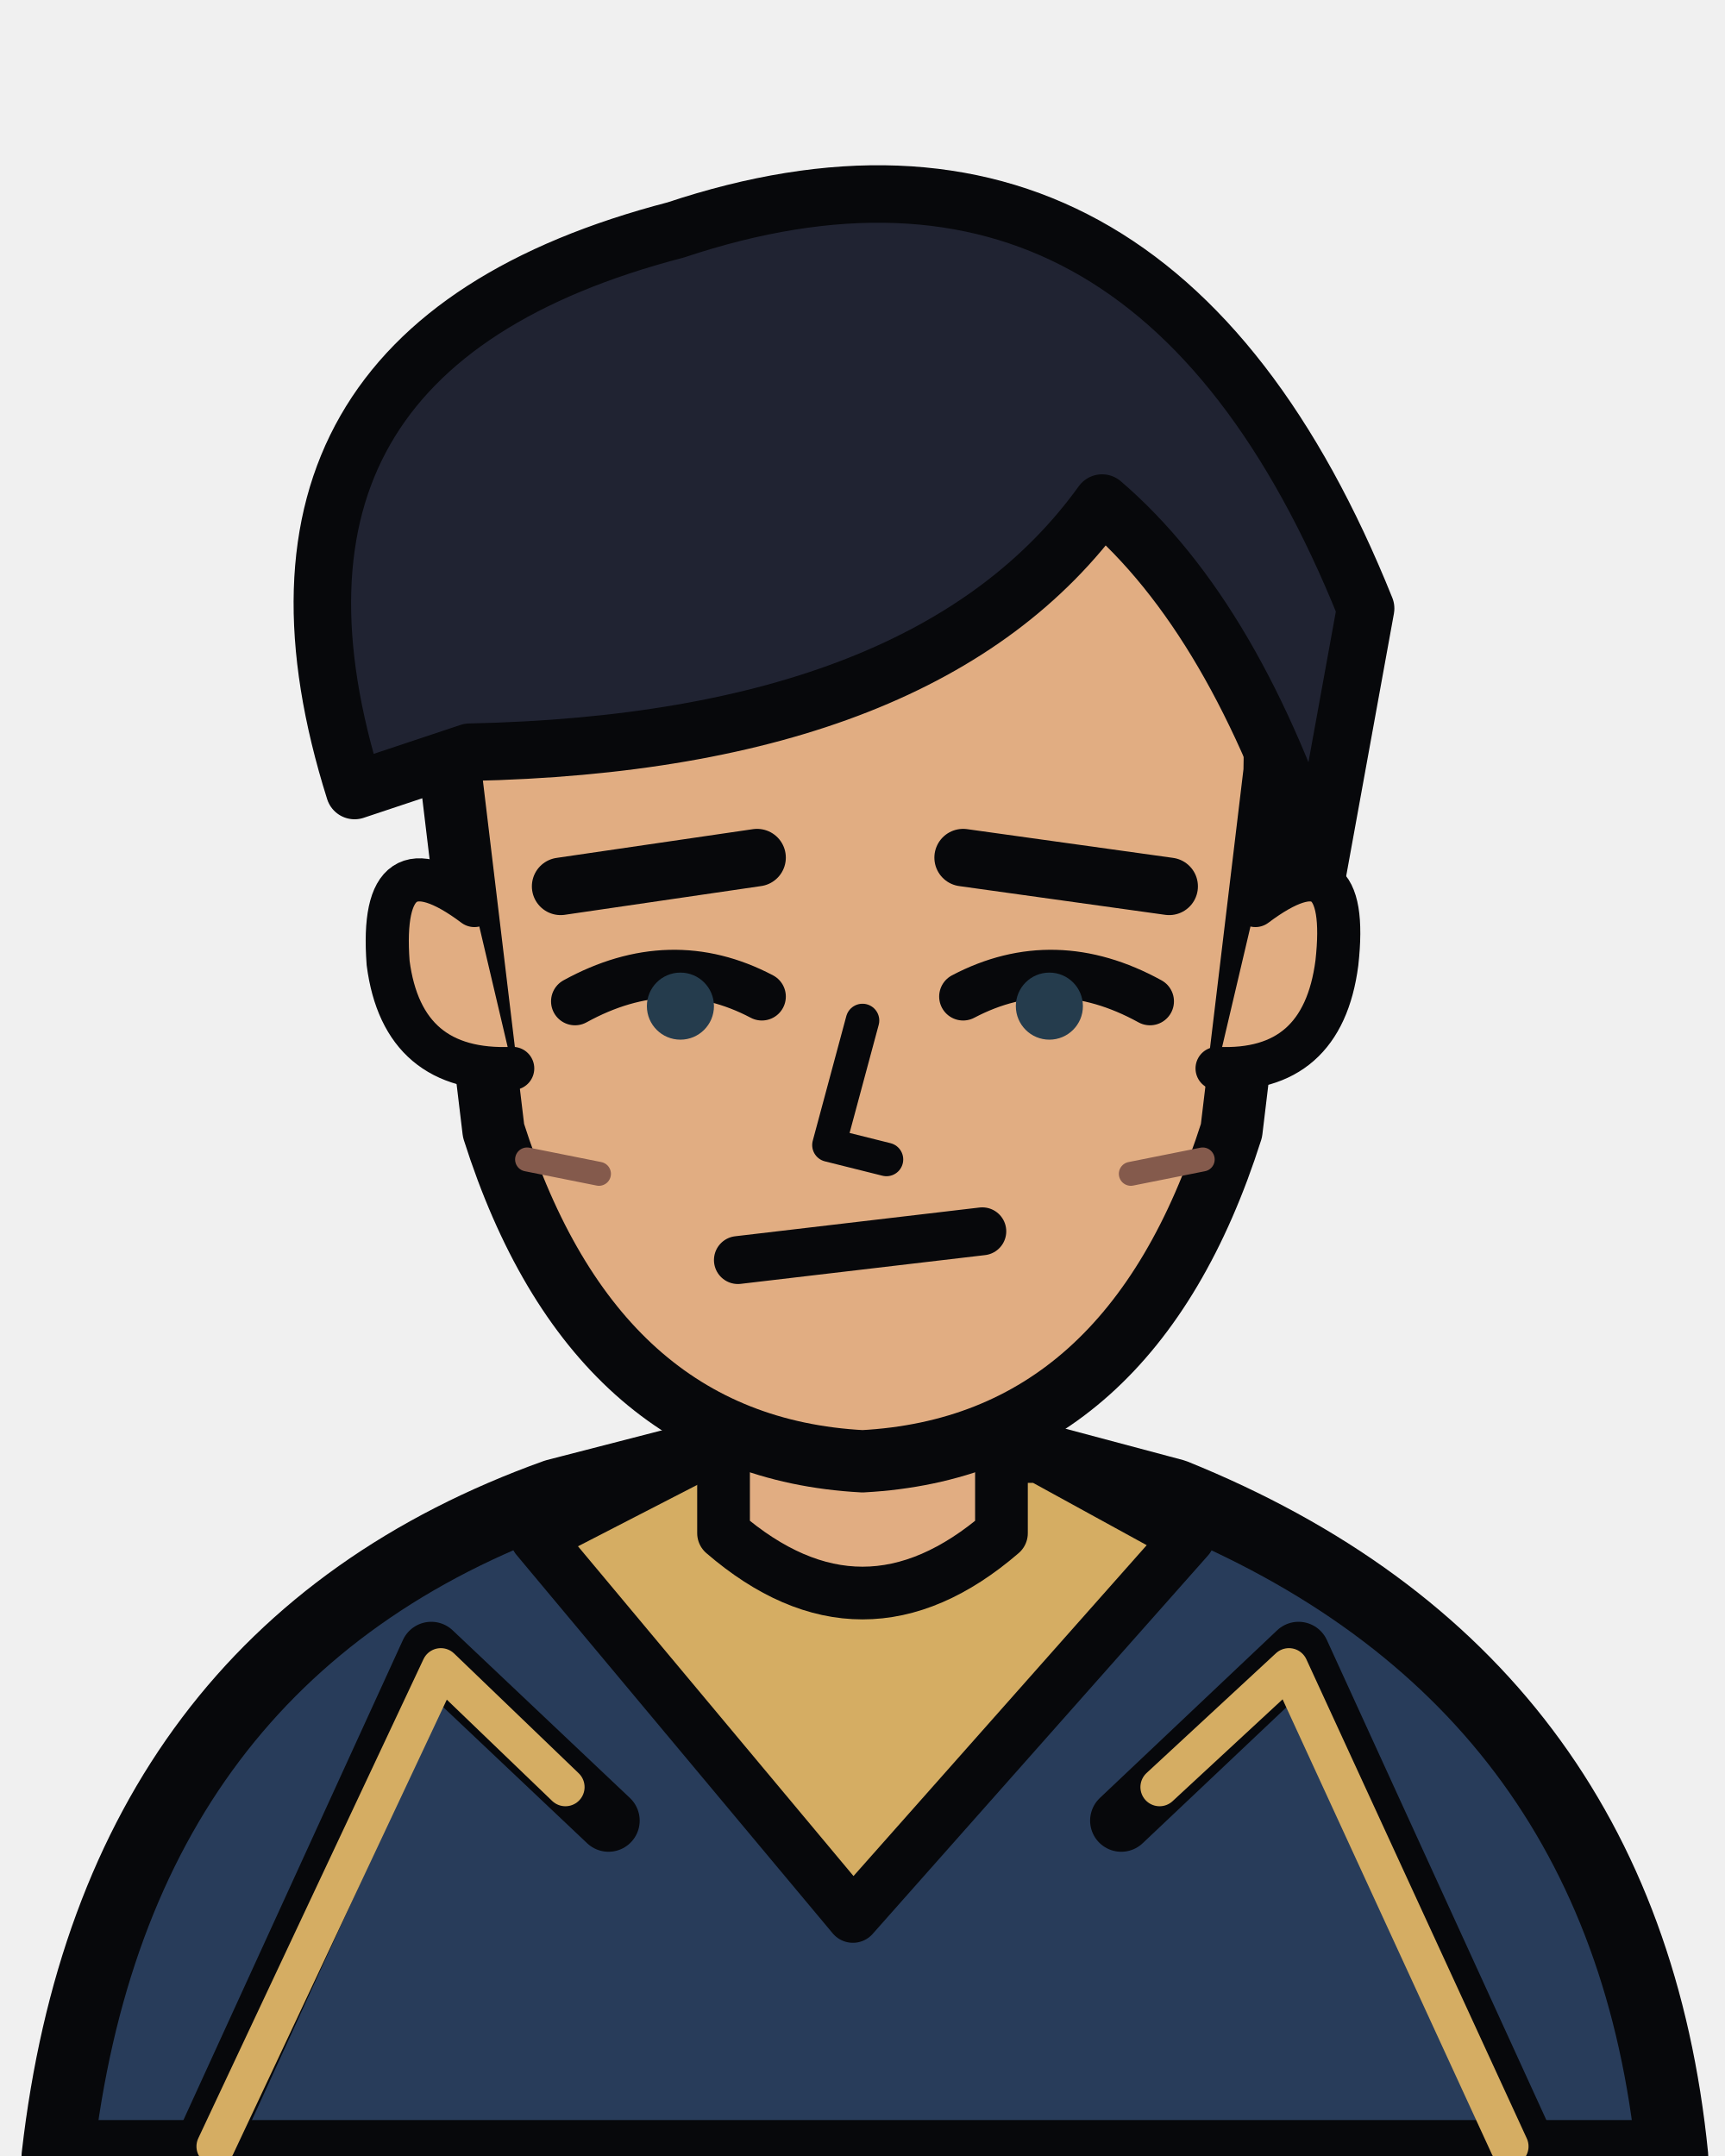
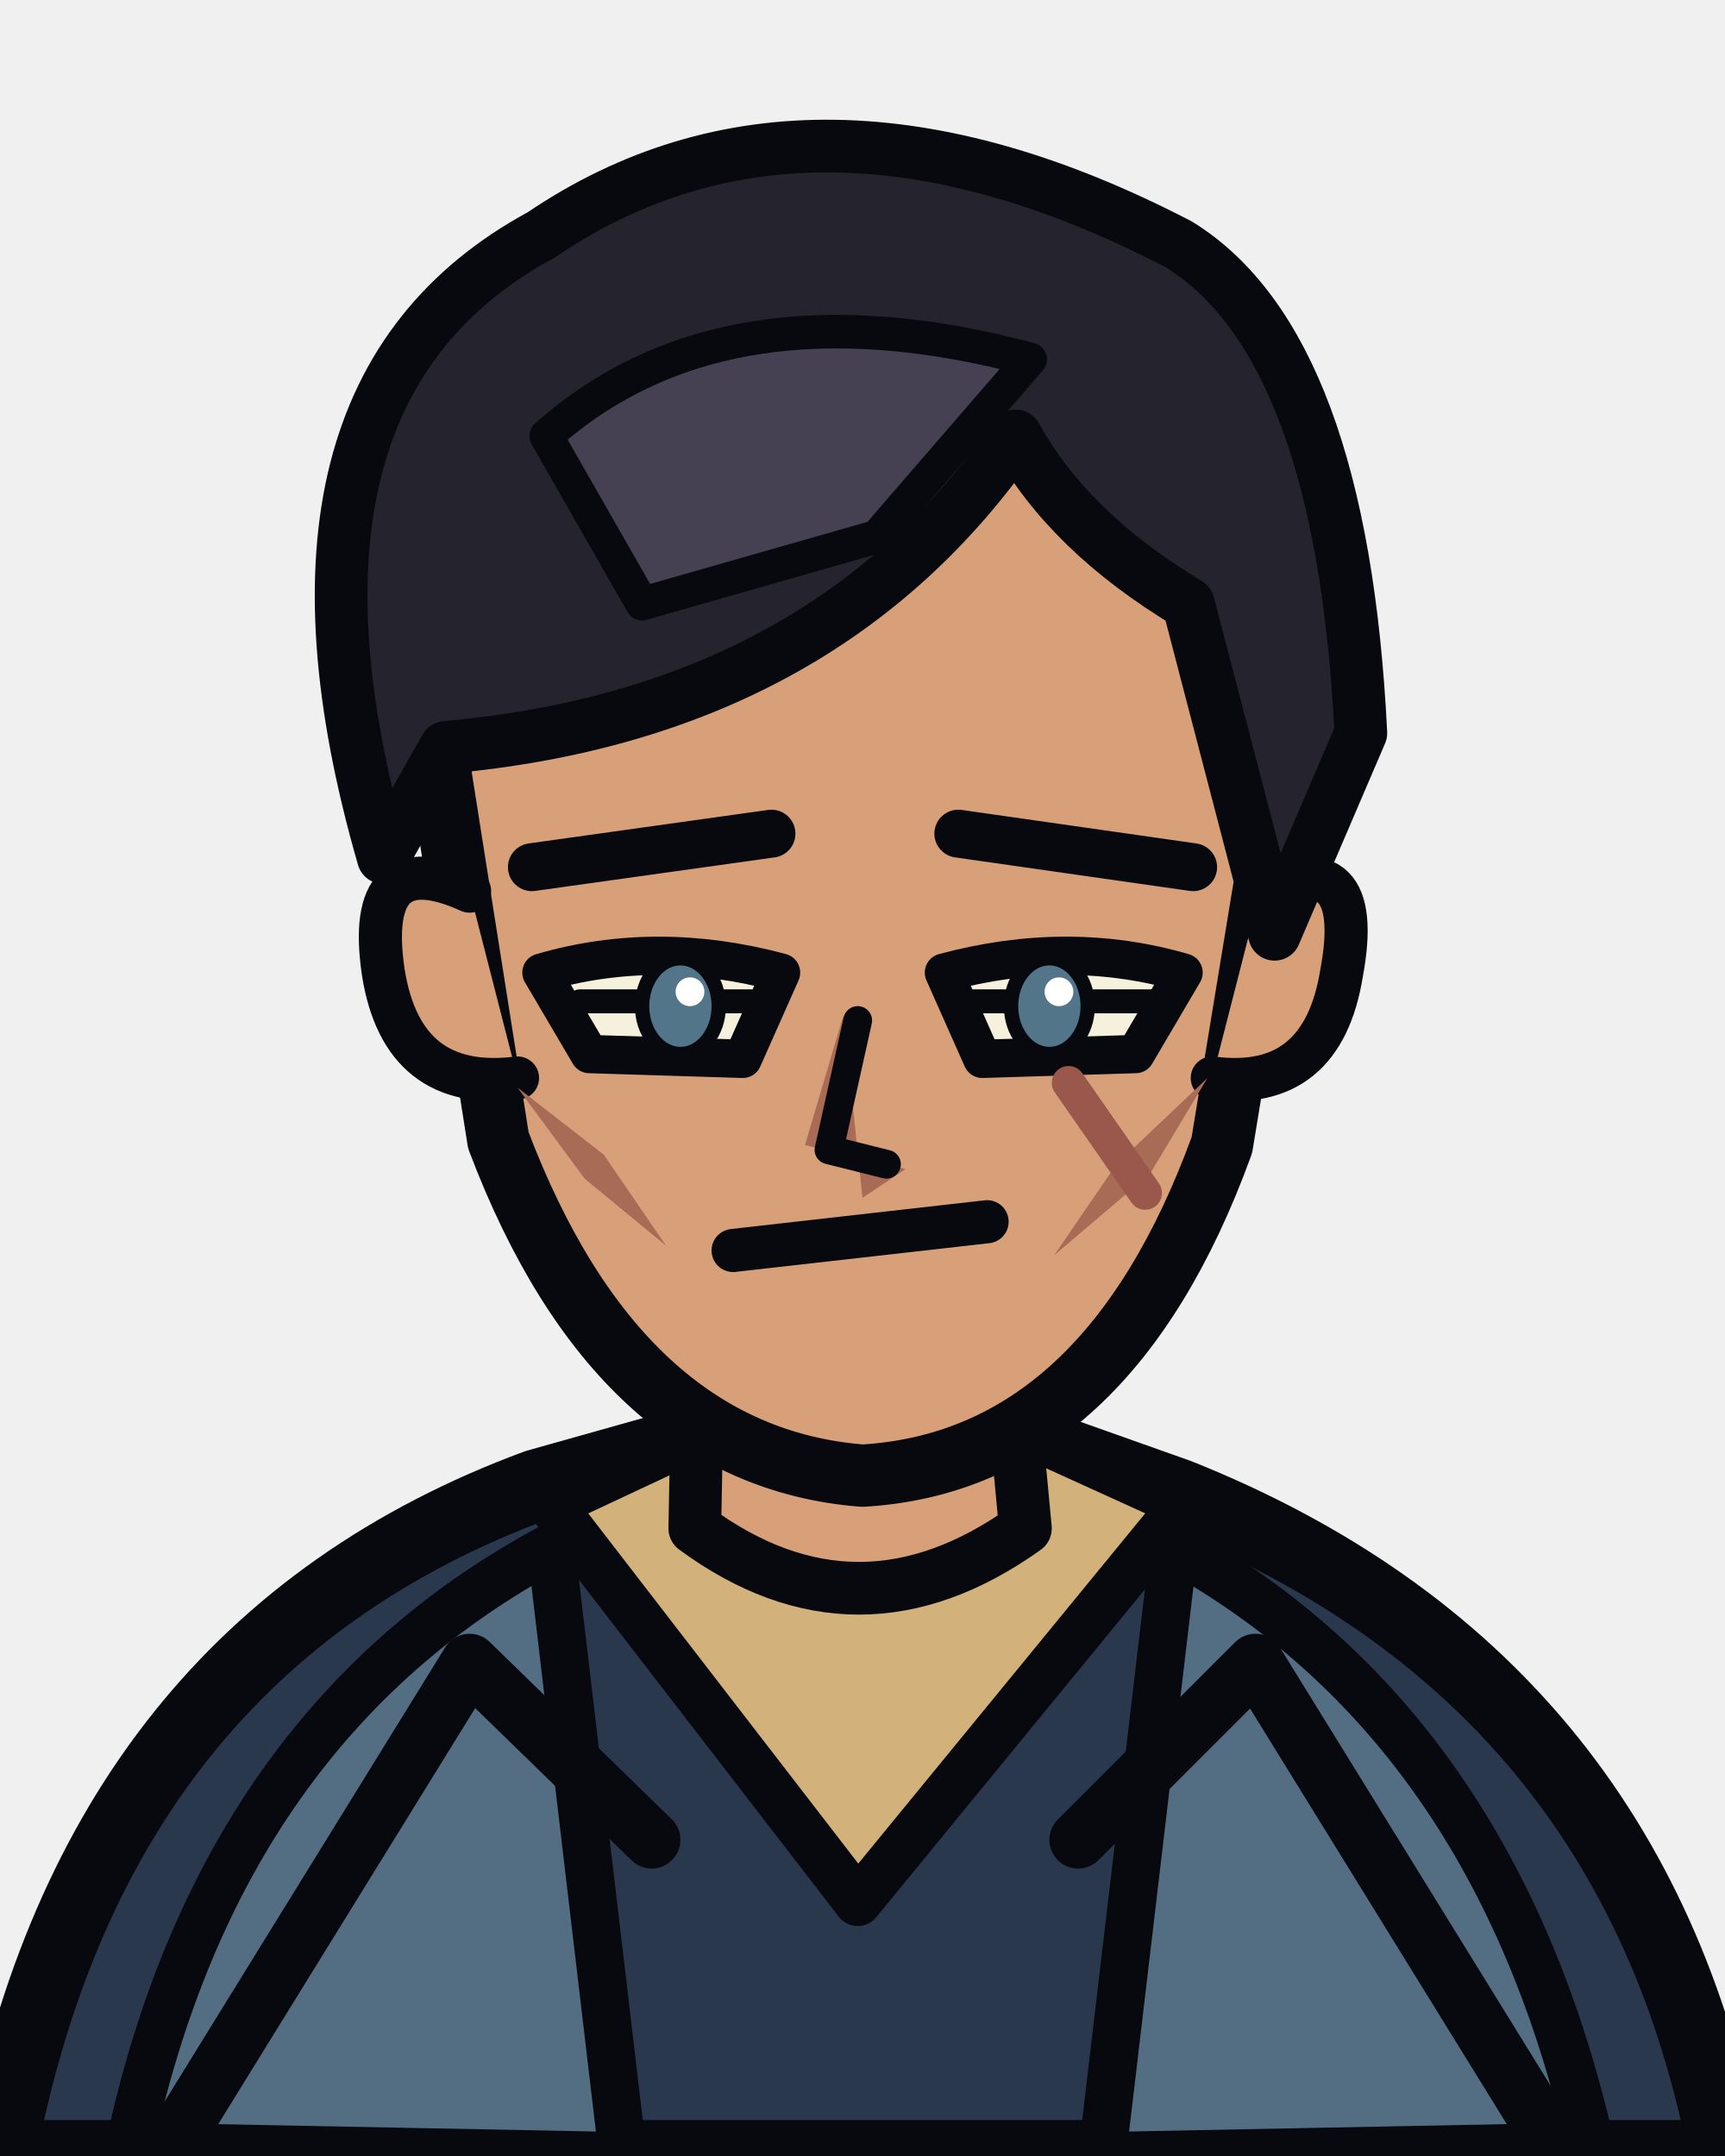
- <svg xmlns="http://www.w3.org/2000/svg" width="360" height="450" viewBox="0 0 360 450" role="img" aria-label="mara tense expression">
+ <svg xmlns="http://www.w3.org/2000/svg" viewBox="0 0 360 450" width="360" height="450" role="img" aria-label="mara tense dramatic portrait">
  <g stroke-linejoin="round" stroke-linecap="round">
-     <path d="M12 450Q24 345 116 312L147 304H215L245 312Q339 350 349 450Z" fill="#283c5a" stroke="#07080b" stroke-width="15" />
-     <path d="M112 321L178 400L248 321L217 304H145Z" fill="#d5ad63" stroke="#07080b" stroke-width="11" />
-     <path d="M151 271V320Q180 345 209 320V271Z" fill="#e1ad82" stroke="#07080b" stroke-width="11" />
-     <path d="M94 161Q92 85 180 82Q268 85 266 161L257 236Q236 302 180 305Q124 302 103 236Z" fill="#e1ad82" stroke="#07080b" stroke-width="13" />
-     <path d="M99 189Q79 174 81 201Q84 224 107 223M262 189Q282 174 279 201Q276 224 254 223" fill="#e1ad82" stroke="#07080b" stroke-width="9" />
-     <path d="M74 165Q45 73 141 48Q240 15 285 127L275 182Q258 129 230 105Q194 155 98 157Z" fill="#202332" stroke="#07080b" stroke-width="12" />
-     <path d="M117 185L158 179M201 179L244 185" stroke="#07080b" stroke-width="12" />
-     <path d="M120 209Q140 198 159 208M201 208Q220 198 240 209" fill="none" stroke="#07080b" stroke-width="10" />
-     <circle cx="142" cy="210" r="7" fill="#253c4d" />
-     <circle cx="219" cy="210" r="7" fill="#253c4d" />
-     <path d="M180 213L173 239L185 242" fill="none" stroke="#07080b" stroke-width="7" />
-     <path d="M154 263L205 257" stroke="#07080b" stroke-width="10" />
-     <path d="M110 242L125 245M236 245L251 242" stroke="#845a4c" stroke-width="5" />
-     <path d="M42 450L90 345L127 380M319 450L271 345L234 380" fill="none" stroke="#07080b" stroke-width="13" />
-     <path d="M45 448L92 348L118 373M315 448L269 348L242 373" fill="none" stroke="#d5ad63" stroke-width="8" />
+     <path d="M0 450Q20 344 112 310L144 301H215L246 312Q341 350 360 450Z" fill="#29384d" stroke="#08090e" stroke-width="15" />
+     <path d="M27 448Q46 360 115 323L130 450Z" fill="#536e82" stroke="#08090e" stroke-width="10" />
+     <path d="M332 448Q312 360 245 323L230 450Z" fill="#536e82" stroke="#08090e" stroke-width="10" />
+     <path d="M115 314L179 397L247 314L214 299H147Z" fill="#d2b17b" stroke="#08090e" stroke-width="10" />
+     <path d="M146 267L145 319Q179 344 214 319L209 266Z" fill="#d7a079" stroke="#08090e" stroke-width="11" />
+     <path d="M92 162Q89 83 179 77Q273 82 267 166L255 239Q231 305 180 308Q129 304 104 238Z" fill="#d7a079" stroke="#08090e" stroke-width="13" />
+     <path d="M98 186Q76 176 80 203Q84 228 108 225M263 186Q285 176 280 203Q276 228 253 225" fill="#d7a079" stroke="#08090e" stroke-width="9" />
+     <path d="M108 227L126 241L139 260L122 246Z" fill="#a86b55" />
+     <path d="M252 225L233 243L220 262L240 245Z" fill="#a86b55" />
+     <path d="M176 212L168 239L189 244L180 250Z" fill="#a86b55" />
+     <path d="M80 179Q52 82 113 49Q169 11 246 51Q280 72 284 153L266 195L248 126Q223 111 212 91Q172 149 93 156Z" fill="#25232e" stroke="#08090e" stroke-width="11" />
+     <path d="M114 91Q151 58 215 75L183 112L134 126Z" fill="#454052" stroke="#08090e" stroke-width="7" />
+     <path d="M111 181L161 174M200 174L249 181" fill="none" stroke="#08090e" stroke-width="10" />
+     <path d="M113 203Q137 196 163 203L155 221L123 220ZM197 203Q223 196 247 203L237 220L205 221Z" fill="#f6f1dd" stroke="#08090e" stroke-width="8" />
+     <path d="M121 209L160 209M201 209L241 209" stroke="#08090e" stroke-width="5" />
+     <ellipse cx="142" cy="210" rx="8" ry="10" fill="#52758a" stroke="#08090e" stroke-width="3" />
+     <ellipse cx="219" cy="210" rx="8" ry="10" fill="#52758a" stroke="#08090e" stroke-width="3" />
+     <circle cx="144" cy="207" r="3" fill="#fff" />
+     <circle cx="221" cy="207" r="3" fill="#fff" />
+     <path d="M179 213L173 240L185 243" stroke="#08090e" stroke-width="6" fill="none" />
+     <path d="M153 261L206 255" stroke="#08090e" stroke-width="9" fill="none" />
+     <path d="M223 226L239 249" stroke="#9a574b" stroke-width="7" />
+     <path d="M35 449L98 347L136 384M325 449L262 347L225 384" fill="none" stroke="#08090e" stroke-width="12" />
  </g>
</svg>
